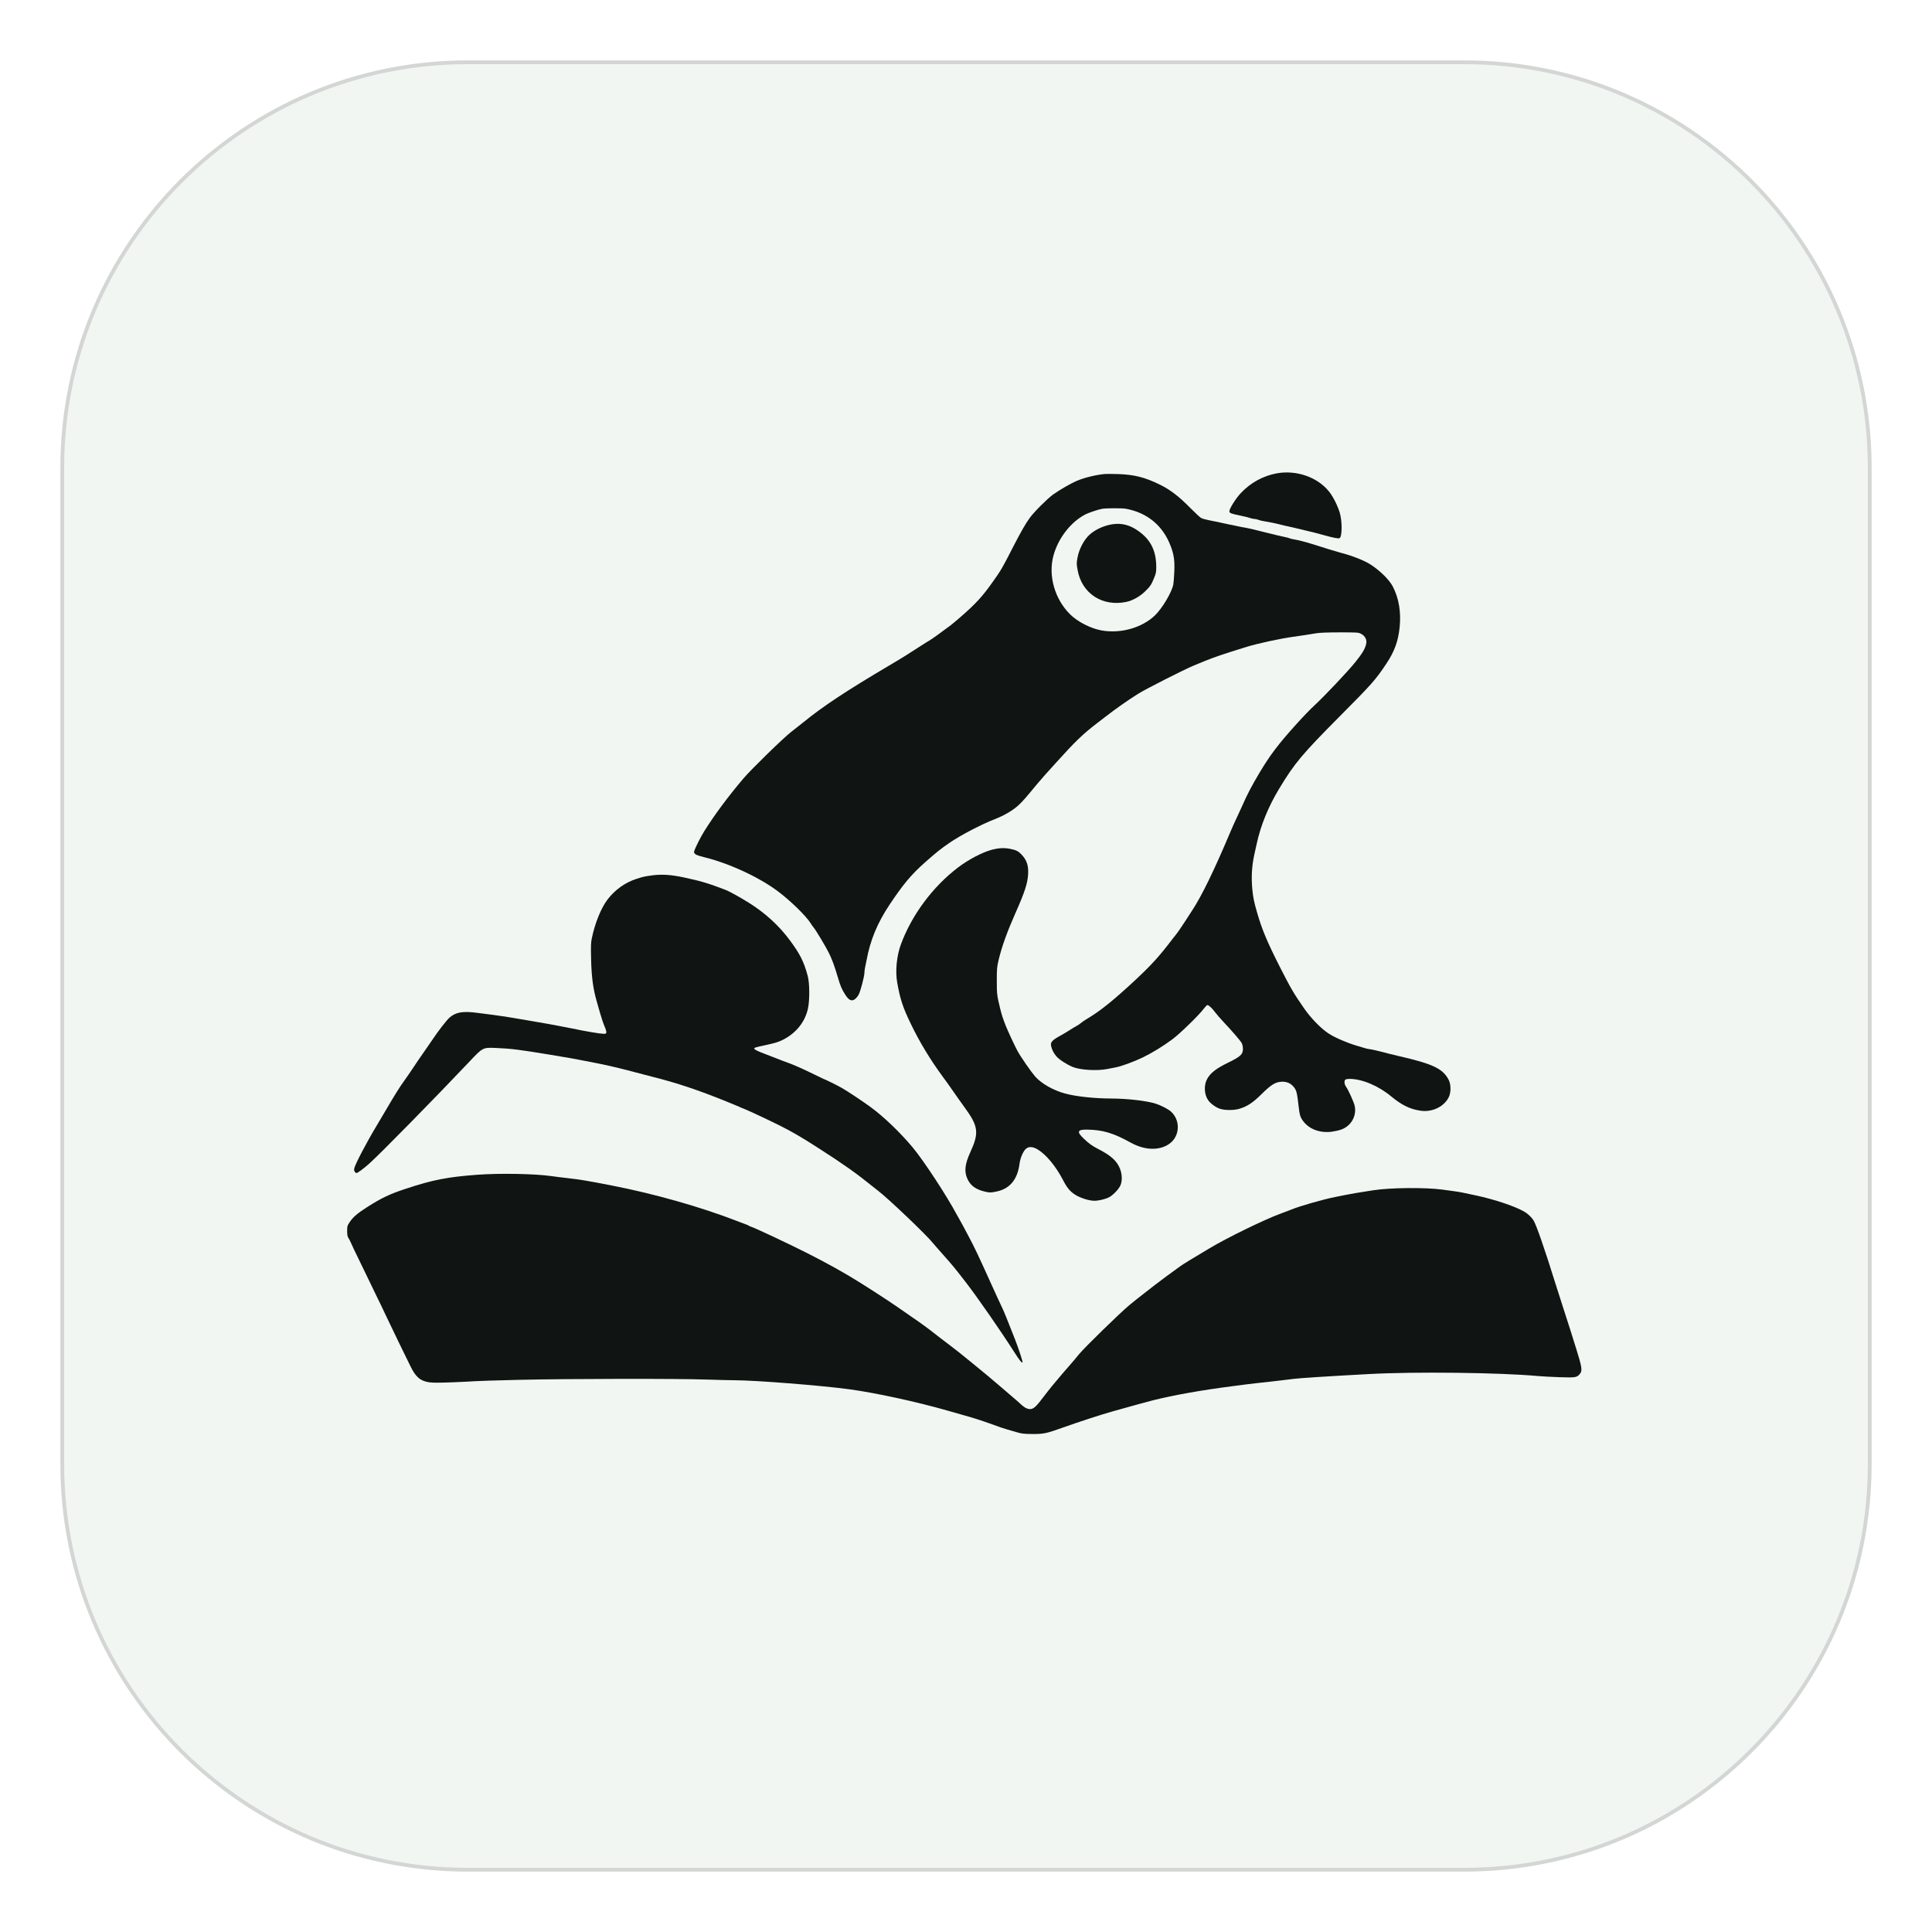
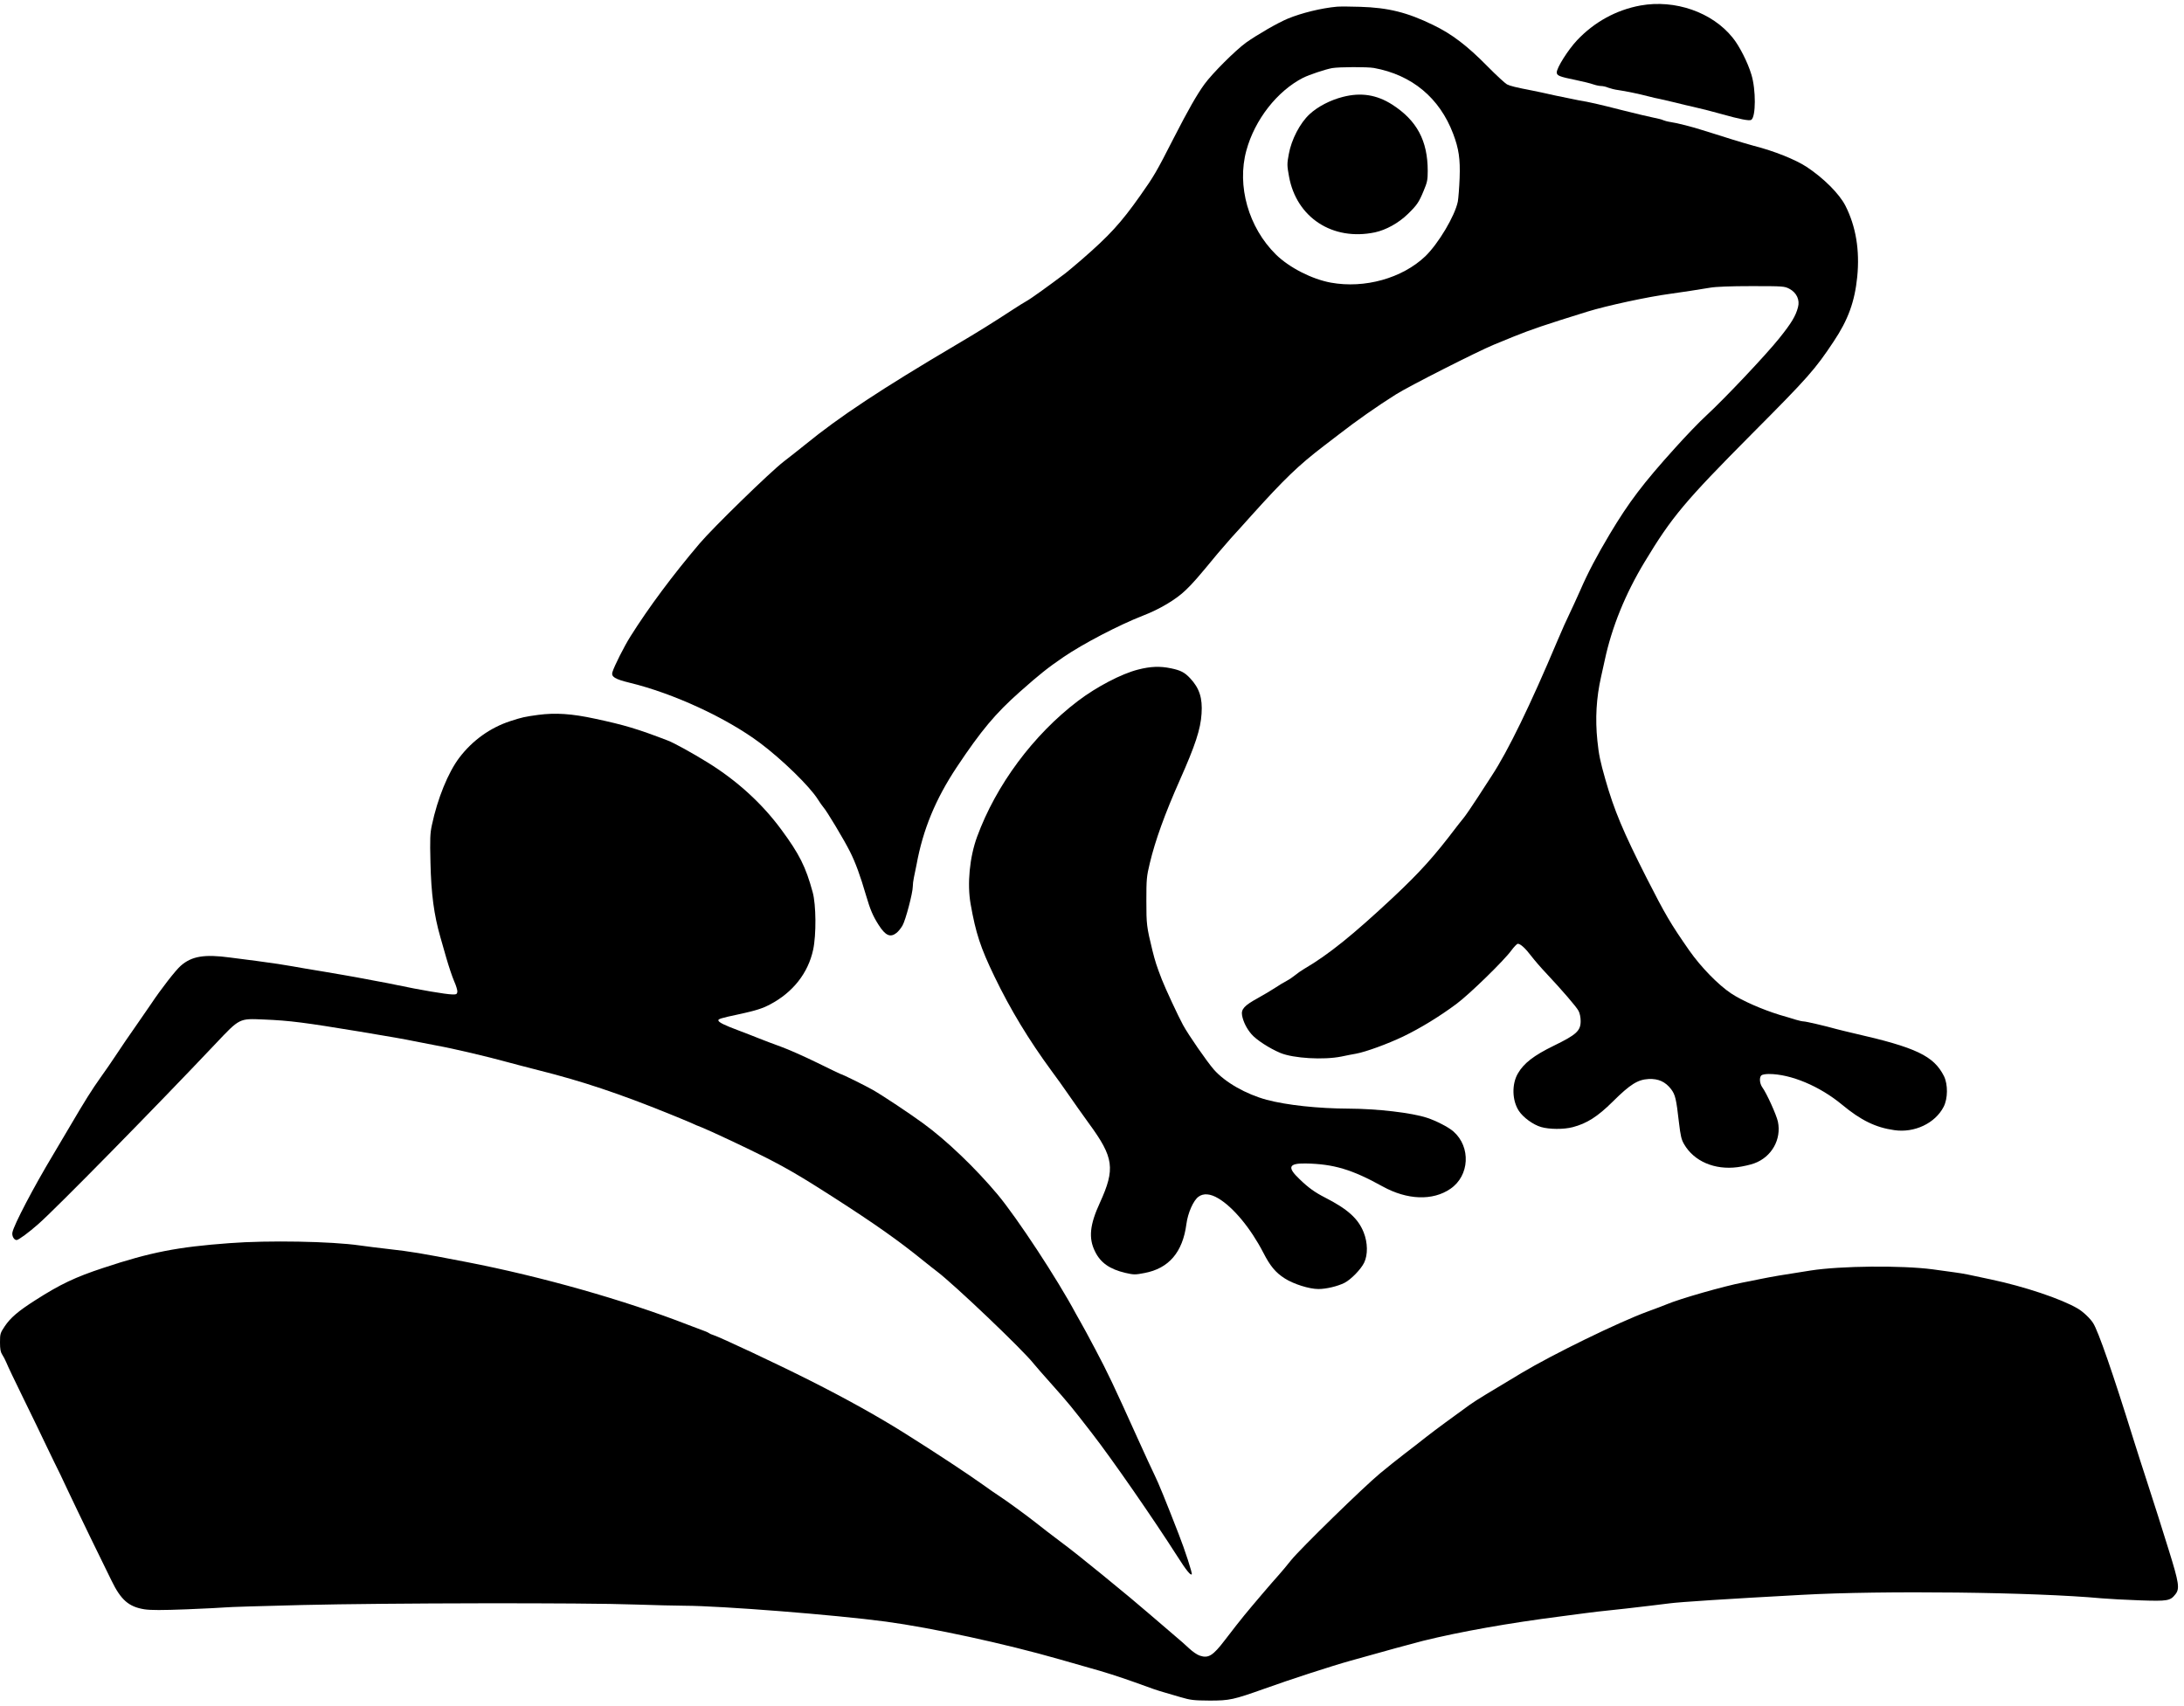
- <svg xmlns="http://www.w3.org/2000/svg" width="512" height="512" viewBox="0 0 512 512">
-   <rect x="16" y="16" width="480" height="480" rx="108" fill="#f2f6f3" />
-   <rect x="16.5" y="16.5" width="479" height="479" rx="107.5" fill="none" stroke="#101412" stroke-opacity=".14" />
-   <g transform="translate(92.00 124.61) scale(0.17943)" fill="#101412">
-     <g transform="translate(0,1428) scale(0.1,-0.1)">
-       <path d="M13731 14234 c-203 -37 -387 -138 -532 -292 -75 -80 -169 -229 -169 -268 0 -27 22 -36 160 -64 58 -12 123 -28 145 -36 23 -8 52 -14 67 -14 14 0 41 -6 59 -14 19 -7 57 -17 84 -20 62 -9 170 -31 250 -52 33 -9 78 -19 100 -23 22 -5 78 -18 125 -29 47 -12 117 -29 155 -37 74 -17 161 -39 235 -60 149 -42 232 -59 248 -48 39 24 40 253 1 379 -30 101 -101 241 -157 309 -171 213 -482 321 -771 269z" />
-       <path d="M11190 14224 c-132 -12 -297 -53 -411 -100 -86 -36 -254 -133 -350 -201 -87 -63 -282 -257 -348 -348 -63 -87 -135 -213 -254 -445 -148 -290 -167 -323 -283 -487 -162 -230 -260 -336 -489 -535 -55 -48 -117 -99 -137 -115 -135 -102 -292 -215 -324 -232 -22 -12 -71 -43 -111 -69 -175 -114 -291 -187 -478 -297 -633 -374 -979 -603 -1267 -838 -42 -34 -123 -98 -180 -142 -114 -88 -590 -552 -702 -684 -226 -266 -426 -535 -579 -778 -53 -84 -136 -249 -151 -299 -12 -39 21 -59 144 -89 364 -88 809 -293 1090 -503 187 -140 418 -365 486 -474 14 -23 35 -52 44 -63 29 -31 176 -277 224 -373 46 -91 87 -203 135 -368 35 -119 57 -171 105 -246 57 -90 98 -108 150 -67 14 11 37 39 50 62 26 45 86 273 86 326 0 18 4 51 9 74 5 23 15 71 22 107 54 297 160 552 338 820 204 306 322 447 527 629 172 152 231 199 367 292 163 111 462 267 662 345 143 55 278 136 358 213 61 58 101 104 270 309 22 26 71 83 110 127 40 43 115 127 167 185 281 312 398 425 614 590 32 25 86 66 120 92 145 113 326 240 479 336 107 68 685 361 821 417 44 18 119 49 166 68 149 60 264 99 615 208 165 51 510 125 690 149 88 12 259 38 340 52 45 8 170 13 345 13 268 0 276 -1 318 -23 60 -32 88 -93 71 -154 -19 -73 -55 -133 -157 -260 -111 -139 -457 -505 -611 -647 -56 -51 -173 -173 -260 -270 -270 -299 -387 -454 -547 -721 -110 -185 -183 -323 -248 -473 -31 -69 -71 -157 -89 -194 -19 -38 -65 -140 -102 -228 -225 -534 -413 -922 -550 -1130 -18 -27 -72 -111 -120 -185 -48 -74 -101 -151 -117 -170 -16 -19 -43 -54 -61 -77 -181 -239 -299 -371 -527 -585 -335 -313 -540 -479 -744 -598 -24 -14 -58 -38 -76 -53 -18 -15 -49 -36 -70 -47 -20 -10 -63 -36 -96 -58 -32 -21 -99 -61 -148 -88 -111 -61 -139 -92 -130 -143 9 -51 38 -111 79 -158 40 -47 151 -119 242 -157 109 -45 361 -60 510 -30 43 9 98 20 123 24 82 15 263 81 395 144 145 70 305 168 446 273 109 81 397 362 458 446 23 31 48 57 55 57 22 0 63 -37 113 -103 26 -34 81 -98 123 -142 135 -144 254 -282 272 -316 11 -20 18 -55 18 -86 0 -82 -35 -114 -226 -207 -166 -81 -250 -146 -299 -231 -53 -90 -49 -228 8 -314 36 -55 120 -116 186 -135 69 -20 189 -21 265 -1 118 31 208 88 335 214 146 145 209 184 300 189 82 4 140 -23 188 -85 35 -47 43 -79 66 -281 13 -109 20 -141 43 -180 83 -143 255 -217 447 -192 45 6 108 20 140 32 146 53 229 201 198 349 -12 56 -94 238 -131 288 -22 32 -26 81 -8 99 7 7 35 12 63 12 184 0 426 -102 613 -257 158 -131 281 -191 437 -213 168 -25 342 57 413 195 36 69 37 187 3 257 -86 170 -233 240 -756 359 -49 11 -112 27 -140 34 -100 28 -260 65 -278 65 -10 0 -39 6 -65 14 -26 8 -87 27 -137 41 -146 45 -313 118 -405 179 -107 71 -253 220 -351 360 -158 227 -199 297 -359 611 -195 385 -269 561 -343 820 -43 151 -55 207 -67 325 -19 184 -9 358 31 535 11 50 25 113 31 140 59 276 172 554 334 822 227 376 334 504 899 1073 470 472 527 537 683 772 121 181 176 333 197 541 22 222 -11 422 -99 595 -51 100 -182 231 -326 326 -94 61 -270 132 -443 176 -43 12 -119 34 -170 50 -51 16 -123 39 -162 51 -38 12 -83 26 -100 31 -69 23 -213 60 -260 66 -27 4 -56 12 -64 16 -8 5 -44 14 -80 21 -36 7 -154 35 -261 62 -200 51 -278 69 -365 83 -27 5 -115 23 -195 40 -80 18 -163 36 -185 40 -151 29 -197 41 -222 54 -15 8 -89 76 -163 151 -170 173 -299 271 -455 346 -217 106 -377 145 -611 152 -82 3 -169 3 -194 1z m310 -513 c318 -58 549 -250 663 -551 47 -124 60 -211 54 -370 -3 -80 -10 -168 -15 -197 -24 -120 -163 -353 -273 -459 -193 -183 -506 -271 -789 -220 -159 29 -349 126 -460 235 -230 226 -329 575 -248 871 70 258 258 498 475 609 53 26 184 70 243 81 60 10 293 11 350 1z" />
-       <path d="M11240 13469 c-106 -27 -210 -81 -279 -145 -80 -74 -152 -212 -174 -335 -15 -80 -15 -94 2 -186 62 -344 365 -542 719 -468 93 20 198 78 275 153 77 75 93 98 133 195 30 71 34 92 34 166 0 254 -91 423 -298 556 -129 82 -260 103 -412 64z" />
-       <path d="M9525 8675 c-138 -35 -345 -143 -502 -262 -374 -284 -686 -704 -845 -1138 -62 -169 -84 -392 -54 -562 43 -244 83 -366 200 -608 132 -274 287 -530 478 -790 37 -49 101 -139 143 -200 41 -60 118 -168 170 -240 208 -284 221 -378 91 -663 -85 -184 -96 -296 -41 -407 46 -95 123 -149 255 -180 70 -16 82 -16 159 -1 204 38 320 174 351 409 12 94 59 200 102 230 41 30 98 26 165 -14 125 -74 271 -250 377 -455 57 -111 102 -166 179 -215 73 -47 205 -89 282 -89 66 0 161 23 219 52 54 28 137 113 164 169 32 66 30 168 -4 253 -46 116 -134 195 -324 292 -84 43 -139 82 -212 153 -106 100 -93 134 49 132 235 -4 389 -50 645 -192 206 -114 420 -122 568 -20 160 109 173 350 25 480 -41 36 -146 90 -220 114 -130 43 -419 76 -655 77 -257 1 -519 29 -688 74 -173 47 -348 146 -442 253 -59 68 -211 287 -258 373 -40 73 -150 310 -177 380 -46 119 -56 152 -79 243 -49 201 -51 218 -51 417 0 180 2 204 29 315 45 189 125 411 251 695 129 290 174 426 182 556 9 131 -18 214 -96 297 -46 49 -79 66 -161 83 -91 19 -170 16 -275 -11z" />
-       <path d="M4505 8296 c-116 -16 -134 -20 -233 -52 -169 -55 -318 -162 -428 -307 -93 -123 -182 -341 -229 -563 -15 -68 -17 -116 -12 -315 6 -262 29 -436 83 -624 8 -27 30 -106 50 -175 20 -69 49 -156 65 -193 17 -38 29 -78 27 -90 -3 -19 -9 -22 -43 -21 -54 1 -271 38 -465 79 -36 8 -114 23 -175 34 -60 11 -135 25 -165 31 -30 6 -149 26 -265 46 -115 19 -235 39 -265 45 -72 13 -158 26 -300 45 -63 8 -164 21 -225 29 -215 29 -321 11 -412 -69 -43 -37 -169 -200 -246 -316 -20 -30 -65 -95 -100 -145 -88 -125 -154 -223 -207 -303 -25 -38 -77 -114 -116 -168 -75 -105 -136 -203 -254 -404 -40 -69 -106 -179 -145 -245 -164 -273 -329 -588 -341 -651 -6 -29 13 -64 35 -64 16 0 103 64 183 135 151 133 980 977 1481 1507 205 217 198 213 406 204 219 -9 339 -25 801 -101 254 -42 383 -65 455 -80 39 -8 122 -24 185 -36 149 -27 432 -94 595 -139 39 -11 159 -42 268 -70 358 -90 668 -193 1092 -365 77 -31 158 -65 181 -75 22 -11 63 -28 90 -38 67 -27 351 -160 509 -239 191 -96 323 -173 580 -338 363 -233 555 -369 766 -540 41 -33 90 -72 109 -86 146 -110 722 -659 812 -774 12 -16 82 -95 153 -175 138 -155 162 -184 333 -405 167 -215 515 -717 716 -1032 75 -118 111 -162 121 -151 7 6 -58 206 -110 338 -107 276 -171 432 -200 490 -18 36 -82 175 -143 310 -204 452 -252 553 -354 745 -55 104 -109 204 -119 220 -10 17 -30 53 -45 80 -154 288 -487 795 -653 995 -187 223 -427 453 -623 596 -112 82 -337 232 -423 281 -63 36 -259 133 -270 133 -2 0 -91 43 -197 95 -106 52 -242 112 -303 134 -60 22 -144 53 -185 70 -41 17 -118 46 -170 66 -115 43 -162 66 -167 82 -5 13 21 21 167 52 148 32 200 49 265 83 192 101 319 263 361 458 27 126 25 377 -4 482 -58 213 -111 318 -262 523 -163 221 -372 411 -616 562 -136 84 -282 164 -334 184 -255 98 -362 130 -610 183 -194 42 -330 51 -475 32z" />
-       <path d="M1920 3874 c-435 -32 -661 -76 -1055 -207 -234 -77 -361 -137 -570 -271 -143 -91 -208 -147 -256 -219 -37 -55 -39 -63 -39 -134 0 -56 5 -81 18 -101 10 -15 26 -45 35 -67 8 -22 76 -164 150 -315 74 -151 149 -306 167 -345 18 -38 55 -115 82 -170 28 -55 79 -161 113 -235 35 -74 121 -254 192 -400 72 -146 151 -308 176 -360 79 -163 145 -220 276 -241 55 -8 145 -8 355 0 155 6 299 14 321 16 22 3 312 12 645 20 703 17 2364 20 2790 4 157 -5 341 -10 410 -10 306 -1 1260 -76 1685 -133 384 -52 991 -183 1455 -316 96 -28 207 -59 245 -70 114 -31 252 -75 375 -119 161 -59 198 -71 250 -86 25 -7 88 -26 140 -41 85 -25 110 -28 245 -29 167 0 198 7 460 100 208 75 568 192 720 234 262 74 540 150 605 166 312 77 718 149 1155 205 44 6 136 18 205 27 69 9 145 18 170 20 25 2 104 11 175 19 72 9 164 19 205 24 41 5 111 13 155 19 83 11 477 37 1105 71 682 38 1950 23 2511 -29 58 -5 202 -13 320 -17 235 -8 254 -4 298 52 36 46 29 95 -55 364 -25 80 -66 210 -91 290 -25 80 -69 217 -98 305 -29 88 -78 241 -109 340 -171 550 -293 901 -336 969 -24 39 -85 97 -130 123 -138 81 -446 184 -725 243 -82 17 -172 36 -198 42 -26 5 -76 14 -110 18 -34 5 -116 16 -182 25 -260 34 -770 29 -1020 -10 -257 -40 -309 -49 -415 -70 -63 -13 -131 -27 -150 -30 -162 -31 -532 -137 -640 -183 -14 -6 -86 -34 -161 -61 -240 -88 -790 -356 -1054 -514 -288 -172 -381 -229 -432 -265 -147 -106 -287 -209 -364 -269 -48 -38 -130 -102 -184 -143 -54 -41 -146 -115 -204 -163 -144 -120 -666 -630 -743 -725 -34 -43 -82 -100 -107 -128 -51 -56 -224 -259 -286 -335 -40 -49 -84 -105 -163 -208 -100 -131 -138 -154 -209 -130 -21 6 -60 33 -88 59 -27 26 -84 76 -126 111 -41 35 -136 116 -210 180 -118 101 -182 155 -389 324 -181 147 -249 202 -360 285 -69 51 -156 119 -195 150 -74 59 -253 190 -320 233 -22 14 -78 53 -125 87 -139 99 -400 271 -650 428 -225 142 -500 295 -800 446 -269 136 -755 364 -810 381 -14 4 -30 11 -36 16 -6 5 -35 18 -65 28 -30 11 -79 29 -109 41 -534 208 -1226 404 -1855 526 -393 76 -461 87 -655 109 -74 8 -182 22 -240 30 -235 34 -763 44 -1090 19z" />
-     </g>
+ <svg xmlns="http://www.w3.org/2000/svg" viewBox="0 0 1828 1428">
+   <g transform="translate(0,1428) scale(0.1,-0.1)">
+     <path d="M13731 14234 c-203 -37 -387 -138 -532 -292 -75 -80 -169 -229 -169 -268 0 -27 22 -36 160 -64 58 -12 123 -28 145 -36 23 -8 52 -14 67 -14 14 0 41 -6 59 -14 19 -7 57 -17 84 -20 62 -9 170 -31 250 -52 33 -9 78 -19 100 -23 22 -5 78 -18 125 -29 47 -12 117 -29 155 -37 74 -17 161 -39 235 -60 149 -42 232 -59 248 -48 39 24 40 253 1 379 -30 101 -101 241 -157 309 -171 213 -482 321 -771 269z" />
+     <path d="M11190 14224 c-132 -12 -297 -53 -411 -100 -86 -36 -254 -133 -350 -201 -87 -63 -282 -257 -348 -348 -63 -87 -135 -213 -254 -445 -148 -290 -167 -323 -283 -487 -162 -230 -260 -336 -489 -535 -55 -48 -117 -99 -137 -115 -135 -102 -292 -215 -324 -232 -22 -12 -71 -43 -111 -69 -175 -114 -291 -187 -478 -297 -633 -374 -979 -603 -1267 -838 -42 -34 -123 -98 -180 -142 -114 -88 -590 -552 -702 -684 -226 -266 -426 -535 -579 -778 -53 -84 -136 -249 -151 -299 -12 -39 21 -59 144 -89 364 -88 809 -293 1090 -503 187 -140 418 -365 486 -474 14 -23 35 -52 44 -63 29 -31 176 -277 224 -373 46 -91 87 -203 135 -368 35 -119 57 -171 105 -246 57 -90 98 -108 150 -67 14 11 37 39 50 62 26 45 86 273 86 326 0 18 4 51 9 74 5 23 15 71 22 107 54 297 160 552 338 820 204 306 322 447 527 629 172 152 231 199 367 292 163 111 462 267 662 345 143 55 278 136 358 213 61 58 101 104 270 309 22 26 71 83 110 127 40 43 115 127 167 185 281 312 398 425 614 590 32 25 86 66 120 92 145 113 326 240 479 336 107 68 685 361 821 417 44 18 119 49 166 68 149 60 264 99 615 208 165 51 510 125 690 149 88 12 259 38 340 52 45 8 170 13 345 13 268 0 276 -1 318 -23 60 -32 88 -93 71 -154 -19 -73 -55 -133 -157 -260 -111 -139 -457 -505 -611 -647 -56 -51 -173 -173 -260 -270 -270 -299 -387 -454 -547 -721 -110 -185 -183 -323 -248 -473 -31 -69 -71 -157 -89 -194 -19 -38 -65 -140 -102 -228 -225 -534 -413 -922 -550 -1130 -18 -27 -72 -111 -120 -185 -48 -74 -101 -151 -117 -170 -16 -19 -43 -54 -61 -77 -181 -239 -299 -371 -527 -585 -335 -313 -540 -479 -744 -598 -24 -14 -58 -38 -76 -53 -18 -15 -49 -36 -70 -47 -20 -10 -63 -36 -96 -58 -32 -21 -99 -61 -148 -88 -111 -61 -139 -92 -130 -143 9 -51 38 -111 79 -158 40 -47 151 -119 242 -157 109 -45 361 -60 510 -30 43 9 98 20 123 24 82 15 263 81 395 144 145 70 305 168 446 273 109 81 397 362 458 446 23 31 48 57 55 57 22 0 63 -37 113 -103 26 -34 81 -98 123 -142 135 -144 254 -282 272 -316 11 -20 18 -55 18 -86 0 -82 -35 -114 -226 -207 -166 -81 -250 -146 -299 -231 -53 -90 -49 -228 8 -314 36 -55 120 -116 186 -135 69 -20 189 -21 265 -1 118 31 208 88 335 214 146 145 209 184 300 189 82 4 140 -23 188 -85 35 -47 43 -79 66 -281 13 -109 20 -141 43 -180 83 -143 255 -217 447 -192 45 6 108 20 140 32 146 53 229 201 198 349 -12 56 -94 238 -131 288 -22 32 -26 81 -8 99 7 7 35 12 63 12 184 0 426 -102 613 -257 158 -131 281 -191 437 -213 168 -25 342 57 413 195 36 69 37 187 3 257 -86 170 -233 240 -756 359 -49 11 -112 27 -140 34 -100 28 -260 65 -278 65 -10 0 -39 6 -65 14 -26 8 -87 27 -137 41 -146 45 -313 118 -405 179 -107 71 -253 220 -351 360 -158 227 -199 297 -359 611 -195 385 -269 561 -343 820 -43 151 -55 207 -67 325 -19 184 -9 358 31 535 11 50 25 113 31 140 59 276 172 554 334 822 227 376 334 504 899 1073 470 472 527 537 683 772 121 181 176 333 197 541 22 222 -11 422 -99 595 -51 100 -182 231 -326 326 -94 61 -270 132 -443 176 -43 12 -119 34 -170 50 -51 16 -123 39 -162 51 -38 12 -83 26 -100 31 -69 23 -213 60 -260 66 -27 4 -56 12 -64 16 -8 5 -44 14 -80 21 -36 7 -154 35 -261 62 -200 51 -278 69 -365 83 -27 5 -115 23 -195 40 -80 18 -163 36 -185 40 -151 29 -197 41 -222 54 -15 8 -89 76 -163 151 -170 173 -299 271 -455 346 -217 106 -377 145 -611 152 -82 3 -169 3 -194 1z m310 -513 c318 -58 549 -250 663 -551 47 -124 60 -211 54 -370 -3 -80 -10 -168 -15 -197 -24 -120 -163 -353 -273 -459 -193 -183 -506 -271 -789 -220 -159 29 -349 126 -460 235 -230 226 -329 575 -248 871 70 258 258 498 475 609 53 26 184 70 243 81 60 10 293 11 350 1z" />
+     <path d="M11240 13469 c-106 -27 -210 -81 -279 -145 -80 -74 -152 -212 -174 -335 -15 -80 -15 -94 2 -186 62 -344 365 -542 719 -468 93 20 198 78 275 153 77 75 93 98 133 195 30 71 34 92 34 166 0 254 -91 423 -298 556 -129 82 -260 103 -412 64z" />
+     <path d="M9525 8675 c-138 -35 -345 -143 -502 -262 -374 -284 -686 -704 -845 -1138 -62 -169 -84 -392 -54 -562 43 -244 83 -366 200 -608 132 -274 287 -530 478 -790 37 -49 101 -139 143 -200 41 -60 118 -168 170 -240 208 -284 221 -378 91 -663 -85 -184 -96 -296 -41 -407 46 -95 123 -149 255 -180 70 -16 82 -16 159 -1 204 38 320 174 351 409 12 94 59 200 102 230 41 30 98 26 165 -14 125 -74 271 -250 377 -455 57 -111 102 -166 179 -215 73 -47 205 -89 282 -89 66 0 161 23 219 52 54 28 137 113 164 169 32 66 30 168 -4 253 -46 116 -134 195 -324 292 -84 43 -139 82 -212 153 -106 100 -93 134 49 132 235 -4 389 -50 645 -192 206 -114 420 -122 568 -20 160 109 173 350 25 480 -41 36 -146 90 -220 114 -130 43 -419 76 -655 77 -257 1 -519 29 -688 74 -173 47 -348 146 -442 253 -59 68 -211 287 -258 373 -40 73 -150 310 -177 380 -46 119 -56 152 -79 243 -49 201 -51 218 -51 417 0 180 2 204 29 315 45 189 125 411 251 695 129 290 174 426 182 556 9 131 -18 214 -96 297 -46 49 -79 66 -161 83 -91 19 -170 16 -275 -11z" />
+     <path d="M4505 8296 c-116 -16 -134 -20 -233 -52 -169 -55 -318 -162 -428 -307 -93 -123 -182 -341 -229 -563 -15 -68 -17 -116 -12 -315 6 -262 29 -436 83 -624 8 -27 30 -106 50 -175 20 -69 49 -156 65 -193 17 -38 29 -78 27 -90 -3 -19 -9 -22 -43 -21 -54 1 -271 38 -465 79 -36 8 -114 23 -175 34 -60 11 -135 25 -165 31 -30 6 -149 26 -265 46 -115 19 -235 39 -265 45 -72 13 -158 26 -300 45 -63 8 -164 21 -225 29 -215 29 -321 11 -412 -69 -43 -37 -169 -200 -246 -316 -20 -30 -65 -95 -100 -145 -88 -125 -154 -223 -207 -303 -25 -38 -77 -114 -116 -168 -75 -105 -136 -203 -254 -404 -40 -69 -106 -179 -145 -245 -164 -273 -329 -588 -341 -651 -6 -29 13 -64 35 -64 16 0 103 64 183 135 151 133 980 977 1481 1507 205 217 198 213 406 204 219 -9 339 -25 801 -101 254 -42 383 -65 455 -80 39 -8 122 -24 185 -36 149 -27 432 -94 595 -139 39 -11 159 -42 268 -70 358 -90 668 -193 1092 -365 77 -31 158 -65 181 -75 22 -11 63 -28 90 -38 67 -27 351 -160 509 -239 191 -96 323 -173 580 -338 363 -233 555 -369 766 -540 41 -33 90 -72 109 -86 146 -110 722 -659 812 -774 12 -16 82 -95 153 -175 138 -155 162 -184 333 -405 167 -215 515 -717 716 -1032 75 -118 111 -162 121 -151 7 6 -58 206 -110 338 -107 276 -171 432 -200 490 -18 36 -82 175 -143 310 -204 452 -252 553 -354 745 -55 104 -109 204 -119 220 -10 17 -30 53 -45 80 -154 288 -487 795 -653 995 -187 223 -427 453 -623 596 -112 82 -337 232 -423 281 -63 36 -259 133 -270 133 -2 0 -91 43 -197 95 -106 52 -242 112 -303 134 -60 22 -144 53 -185 70 -41 17 -118 46 -170 66 -115 43 -162 66 -167 82 -5 13 21 21 167 52 148 32 200 49 265 83 192 101 319 263 361 458 27 126 25 377 -4 482 -58 213 -111 318 -262 523 -163 221 -372 411 -616 562 -136 84 -282 164 -334 184 -255 98 -362 130 -610 183 -194 42 -330 51 -475 32z" />
+     <path d="M1920 3874 c-435 -32 -661 -76 -1055 -207 -234 -77 -361 -137 -570 -271 -143 -91 -208 -147 -256 -219 -37 -55 -39 -63 -39 -134 0 -56 5 -81 18 -101 10 -15 26 -45 35 -67 8 -22 76 -164 150 -315 74 -151 149 -306 167 -345 18 -38 55 -115 82 -170 28 -55 79 -161 113 -235 35 -74 121 -254 192 -400 72 -146 151 -308 176 -360 79 -163 145 -220 276 -241 55 -8 145 -8 355 0 155 6 299 14 321 16 22 3 312 12 645 20 703 17 2364 20 2790 4 157 -5 341 -10 410 -10 306 -1 1260 -76 1685 -133 384 -52 991 -183 1455 -316 96 -28 207 -59 245 -70 114 -31 252 -75 375 -119 161 -59 198 -71 250 -86 25 -7 88 -26 140 -41 85 -25 110 -28 245 -29 167 0 198 7 460 100 208 75 568 192 720 234 262 74 540 150 605 166 312 77 718 149 1155 205 44 6 136 18 205 27 69 9 145 18 170 20 25 2 104 11 175 19 72 9 164 19 205 24 41 5 111 13 155 19 83 11 477 37 1105 71 682 38 1950 23 2511 -29 58 -5 202 -13 320 -17 235 -8 254 -4 298 52 36 46 29 95 -55 364 -25 80 -66 210 -91 290 -25 80 -69 217 -98 305 -29 88 -78 241 -109 340 -171 550 -293 901 -336 969 -24 39 -85 97 -130 123 -138 81 -446 184 -725 243 -82 17 -172 36 -198 42 -26 5 -76 14 -110 18 -34 5 -116 16 -182 25 -260 34 -770 29 -1020 -10 -257 -40 -309 -49 -415 -70 -63 -13 -131 -27 -150 -30 -162 -31 -532 -137 -640 -183 -14 -6 -86 -34 -161 -61 -240 -88 -790 -356 -1054 -514 -288 -172 -381 -229 -432 -265 -147 -106 -287 -209 -364 -269 -48 -38 -130 -102 -184 -143 -54 -41 -146 -115 -204 -163 -144 -120 -666 -630 -743 -725 -34 -43 -82 -100 -107 -128 -51 -56 -224 -259 -286 -335 -40 -49 -84 -105 -163 -208 -100 -131 -138 -154 -209 -130 -21 6 -60 33 -88 59 -27 26 -84 76 -126 111 -41 35 -136 116 -210 180 -118 101 -182 155 -389 324 -181 147 -249 202 -360 285 -69 51 -156 119 -195 150 -74 59 -253 190 -320 233 -22 14 -78 53 -125 87 -139 99 -400 271 -650 428 -225 142 -500 295 -800 446 -269 136 -755 364 -810 381 -14 4 -30 11 -36 16 -6 5 -35 18 -65 28 -30 11 -79 29 -109 41 -534 208 -1226 404 -1855 526 -393 76 -461 87 -655 109 -74 8 -182 22 -240 30 -235 34 -763 44 -1090 19z" />
  </g>
</svg>
